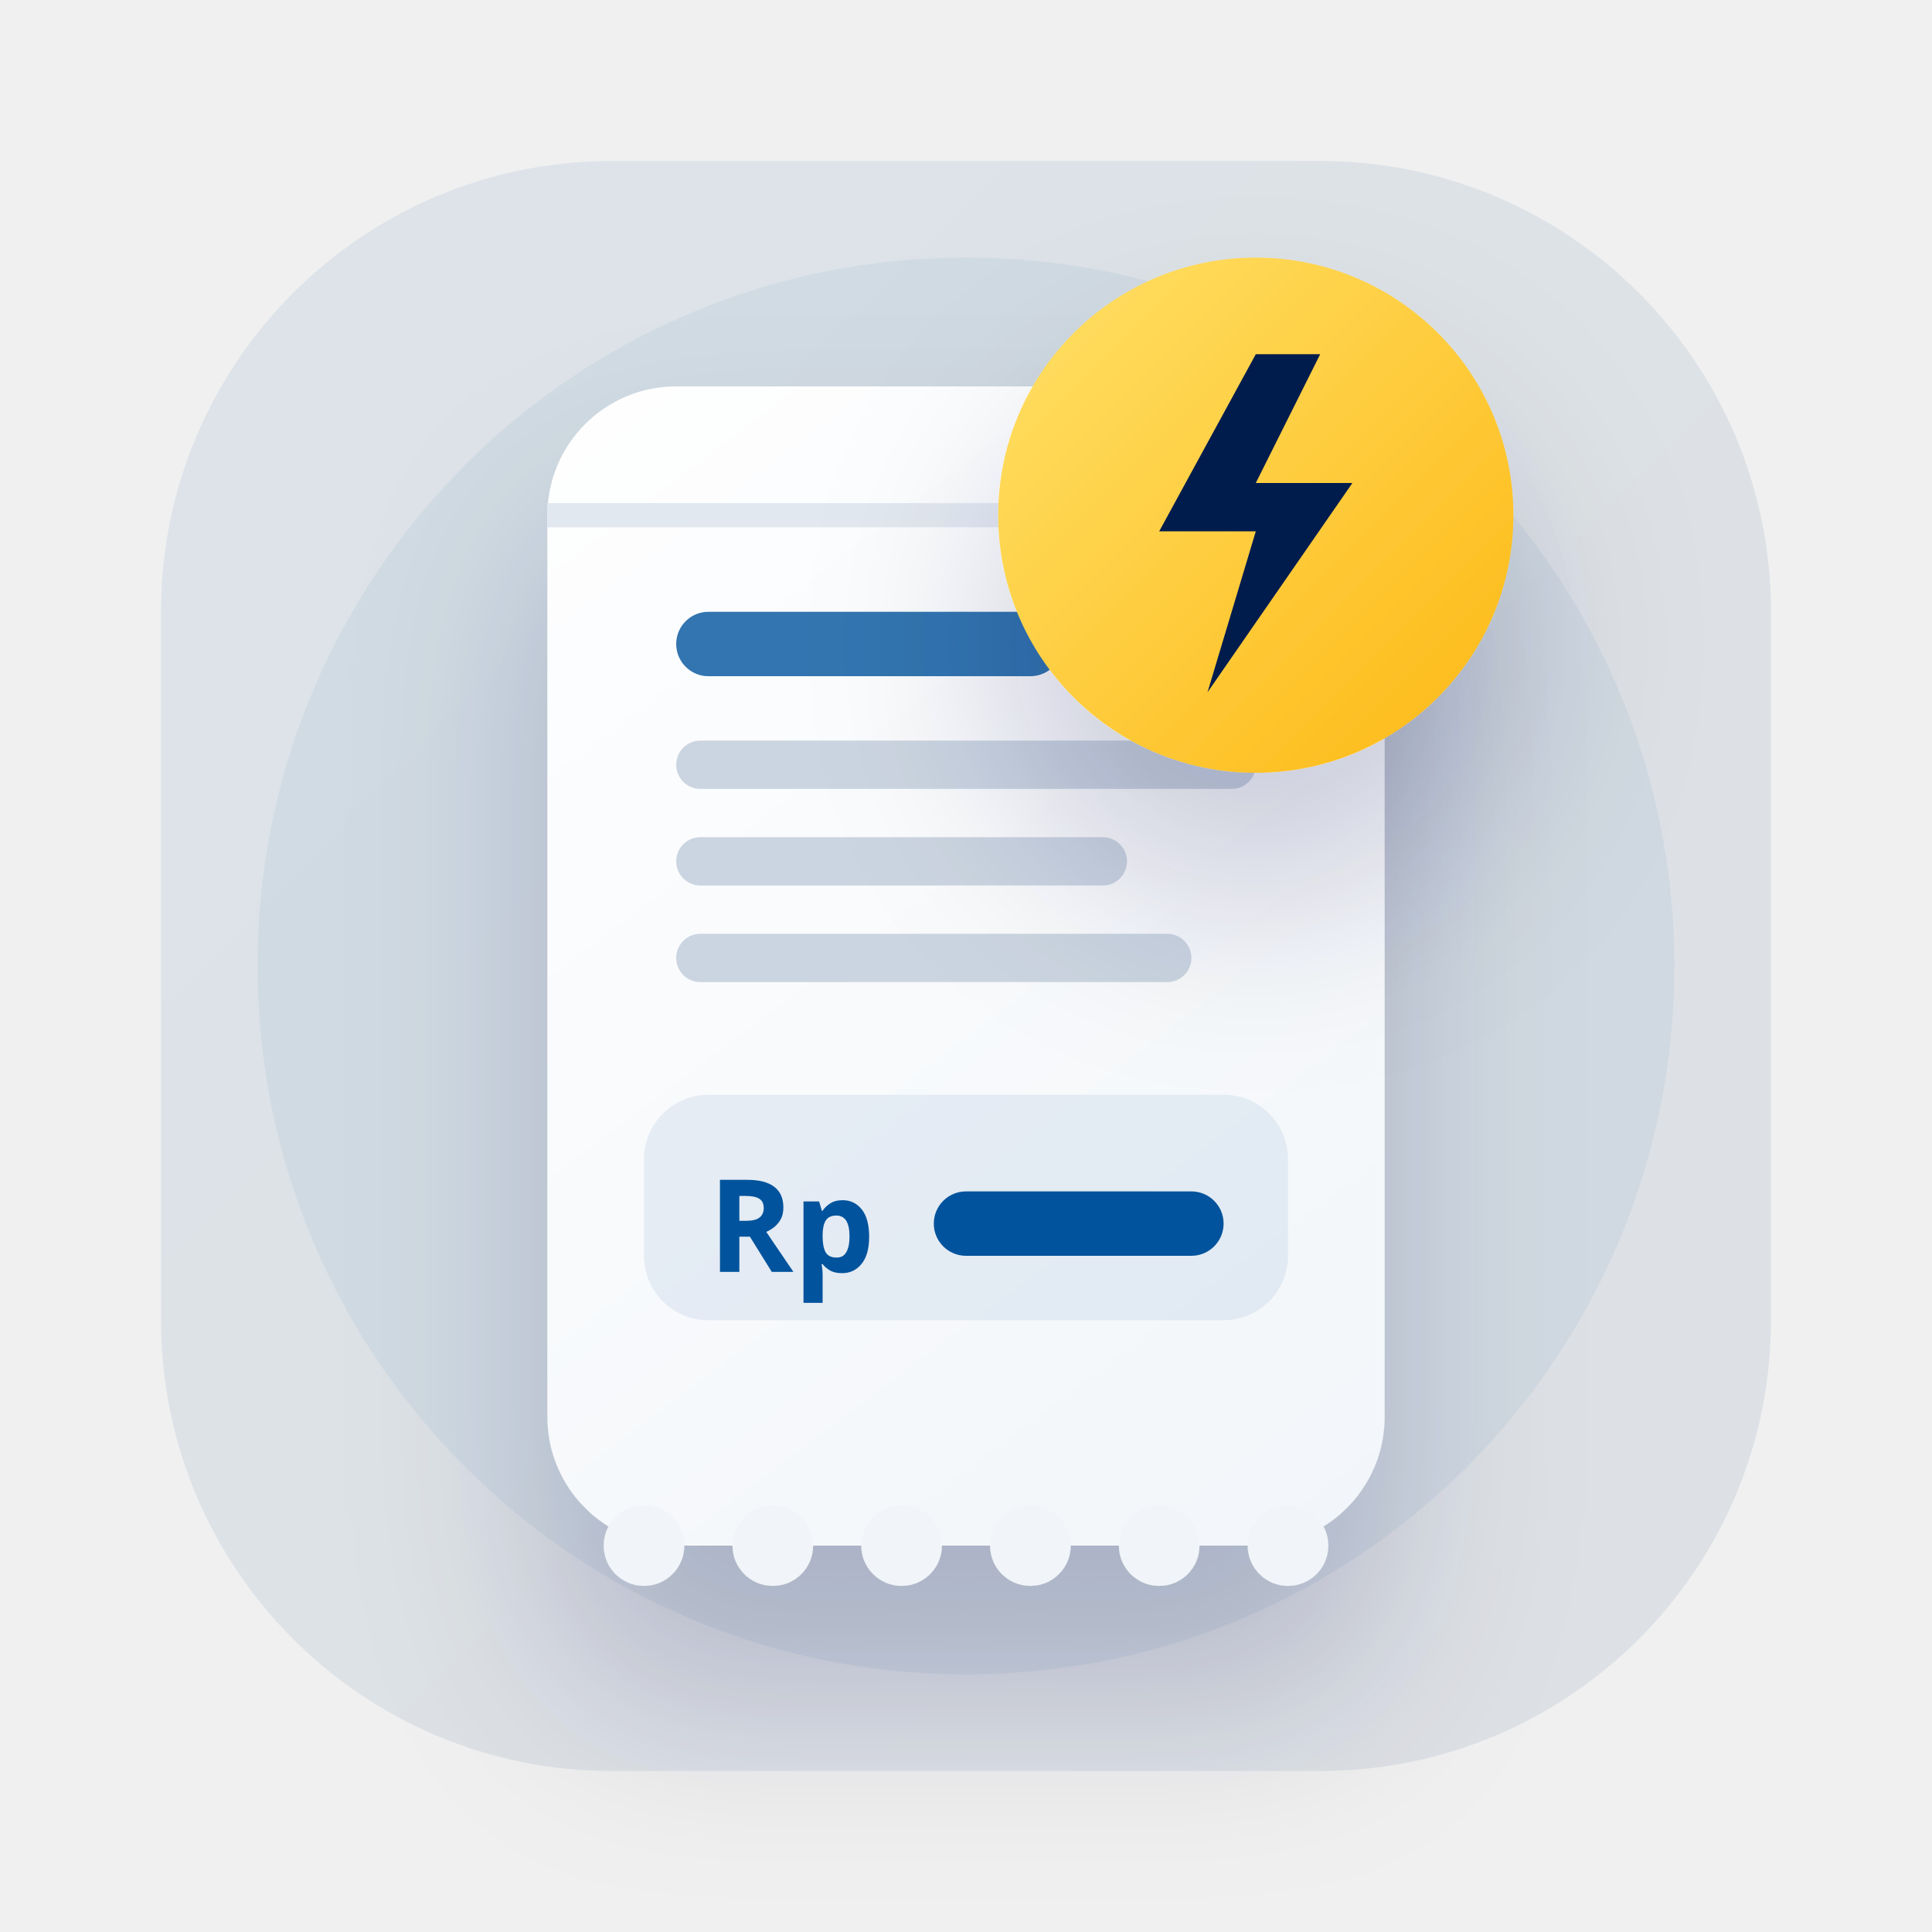
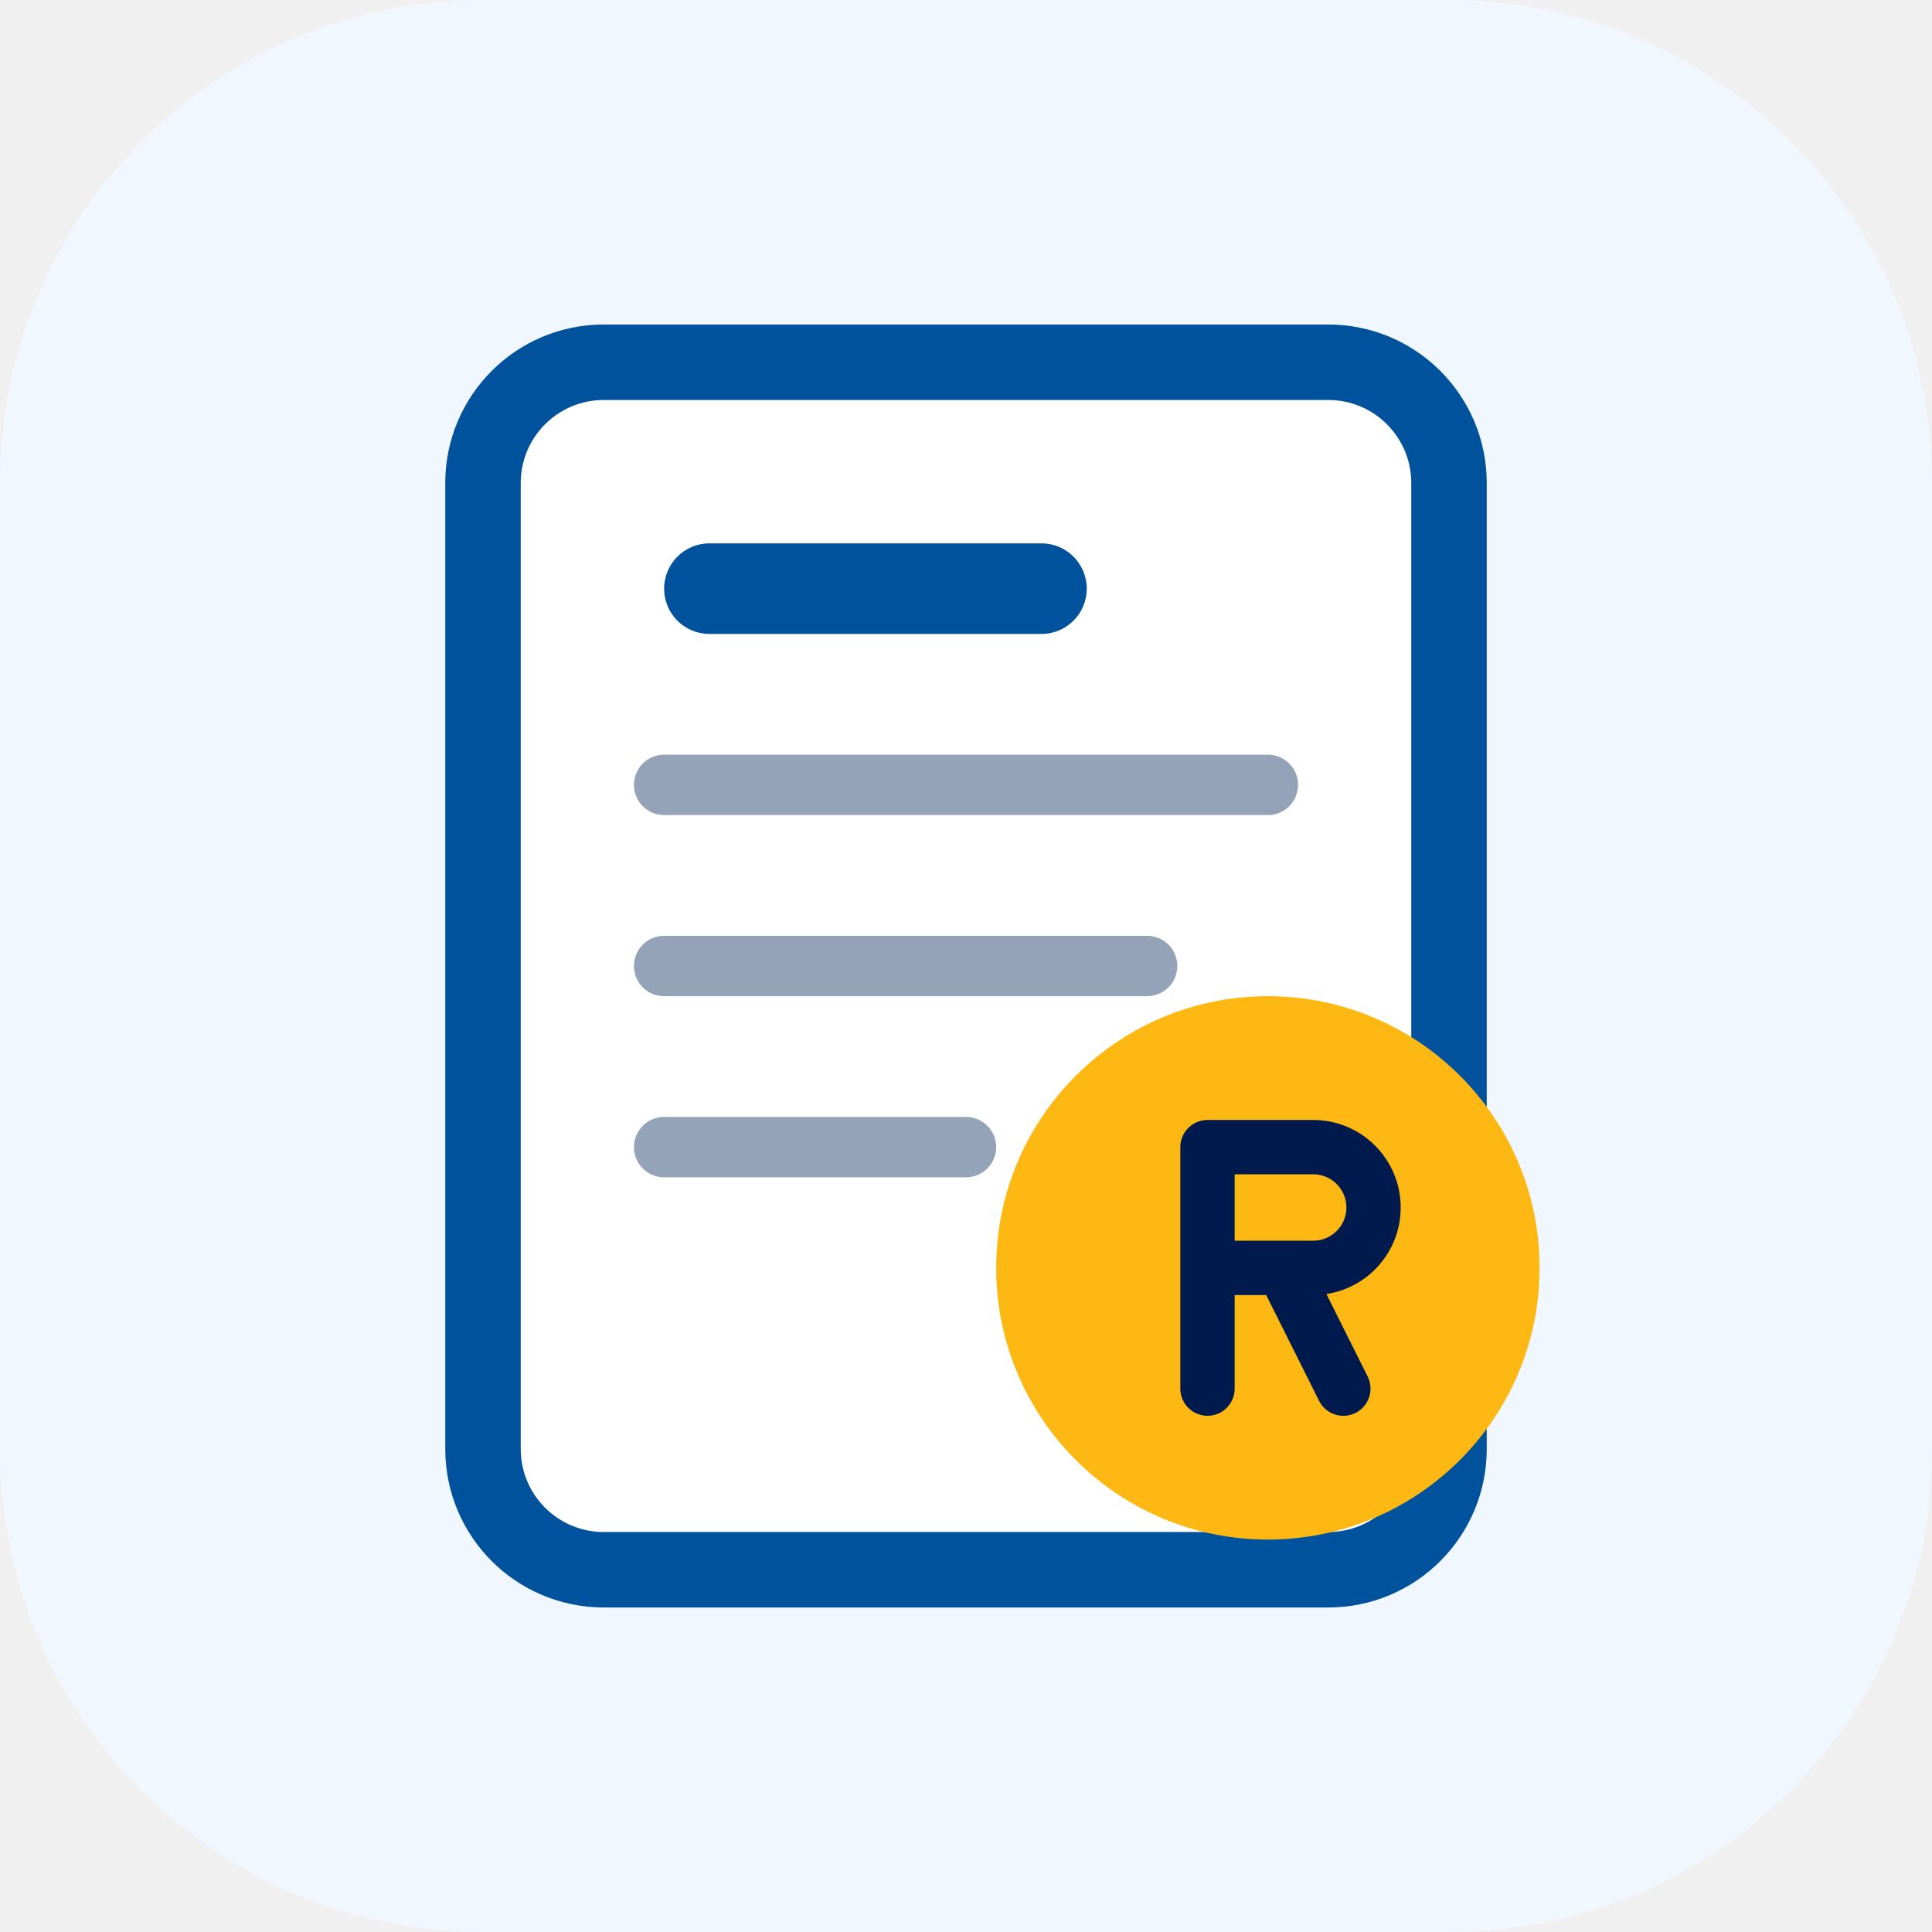
- <svg xmlns="http://www.w3.org/2000/svg" viewBox="0 0 120 120" fill="none">
-   <defs>
-     <linearGradient id="bg-blue" x1="10" y1="10" x2="110" y2="110" gradientUnits="userSpaceOnUse">
-       <stop offset="0%" stop-color="#00529C" />
-       <stop offset="100%" stop-color="#00265a" />
-     </linearGradient>
-     <linearGradient id="paper-grad" x1="30" y1="20" x2="90" y2="100" gradientUnits="userSpaceOnUse">
-       <stop offset="0%" stop-color="#FFFFFF" />
-       <stop offset="100%" stop-color="#F1F5F9" />
-     </linearGradient>
-     <linearGradient id="yellow-bolt" x1="0" y1="0" x2="1" y2="1">
-       <stop offset="0%" stop-color="#FFE169" />
-       <stop offset="100%" stop-color="#FDB813" />
-     </linearGradient>
-     <filter id="shadow-soft" x="-10%" y="-10%" width="130%" height="130%" filterUnits="userSpaceOnUse">
-       <feDropShadow dx="0" dy="8" stdDeviation="6" flood-color="#001a4d" flood-opacity="0.18" />
-     </filter>
-   </defs>
-   <rect x="10" y="10" width="100" height="100" rx="28" fill="url(#bg-blue)" opacity="0.08" />
-   <circle cx="60" cy="60" r="44" fill="#00529C" opacity="0.06" />
-   <g filter="url(#shadow-soft)">
-     <rect x="34" y="24" width="52" height="72" rx="8" fill="url(#paper-grad)" />
-     <path d="M34 32h52" stroke="#E2E8F0" stroke-width="1.5" />
-     <rect x="42" y="38" width="24" height="4" rx="2" fill="#00529C" opacity="0.8" />
-     <rect x="42" y="46" width="36" height="3" rx="1.5" fill="#CBD5E1" />
-     <rect x="42" y="52" width="28" height="3" rx="1.5" fill="#CBD5E1" />
-     <rect x="42" y="58" width="32" height="3" rx="1.5" fill="#CBD5E1" />
-     <rect x="40" y="68" width="40" height="14" rx="4" fill="#00529C" fill-opacity="0.08" />
-     <text x="44" y="79" font-family="'Plus Jakarta Sans', sans-serif" font-size="8" font-weight="bold" fill="#00529C">Rp</text>
-     <rect x="58" y="74" width="18" height="4" rx="2" fill="#00529C" />
-     <circle cx="40" cy="96" r="2.5" fill="#F1F5F9" />
-     <circle cx="48" cy="96" r="2.5" fill="#F1F5F9" />
-     <circle cx="56" cy="96" r="2.5" fill="#F1F5F9" />
-     <circle cx="64" cy="96" r="2.5" fill="#F1F5F9" />
-     <circle cx="72" cy="96" r="2.5" fill="#F1F5F9" />
-     <circle cx="80" cy="96" r="2.5" fill="#F1F5F9" />
-   </g>
-   <g filter="url(#shadow-soft)">
-     <circle cx="78" cy="32" r="16" fill="url(#yellow-bolt)" />
-     <path d="M78 22l-6 11h6l-3 10 9-13h-6l4-8h-4z" fill="#001a4d" />
-   </g>
+ <svg xmlns="http://www.w3.org/2000/svg" viewBox="0 0 64 64" fill="none">
+   <rect width="64" height="64" rx="16" fill="#F0F7FF" />
+   <rect x="16" y="12" width="32" height="40" rx="4" fill="#FFFFFF" stroke="#00529C" stroke-width="2.5" stroke-linejoin="round" />
+   <rect x="22" y="18" width="14" height="3" rx="1.5" fill="#00529C" />
+   <line x1="22" y1="26" x2="42" y2="26" stroke="#94A3B8" stroke-width="2" stroke-linecap="round" />
+   <line x1="22" y1="32" x2="38" y2="32" stroke="#94A3B8" stroke-width="2" stroke-linecap="round" />
+   <line x1="22" y1="38" x2="32" y2="38" stroke="#94A3B8" stroke-width="2" stroke-linecap="round" />
+   <circle cx="42" cy="42" r="9" fill="#FDB813" />
+   <path d="M40 38h3.5a2 2 0 0 1 0 4H40v4m0-8v8m2.5-4l2 4" stroke="#001a4d" stroke-width="1.8" stroke-linecap="round" stroke-linejoin="round" />
</svg>
